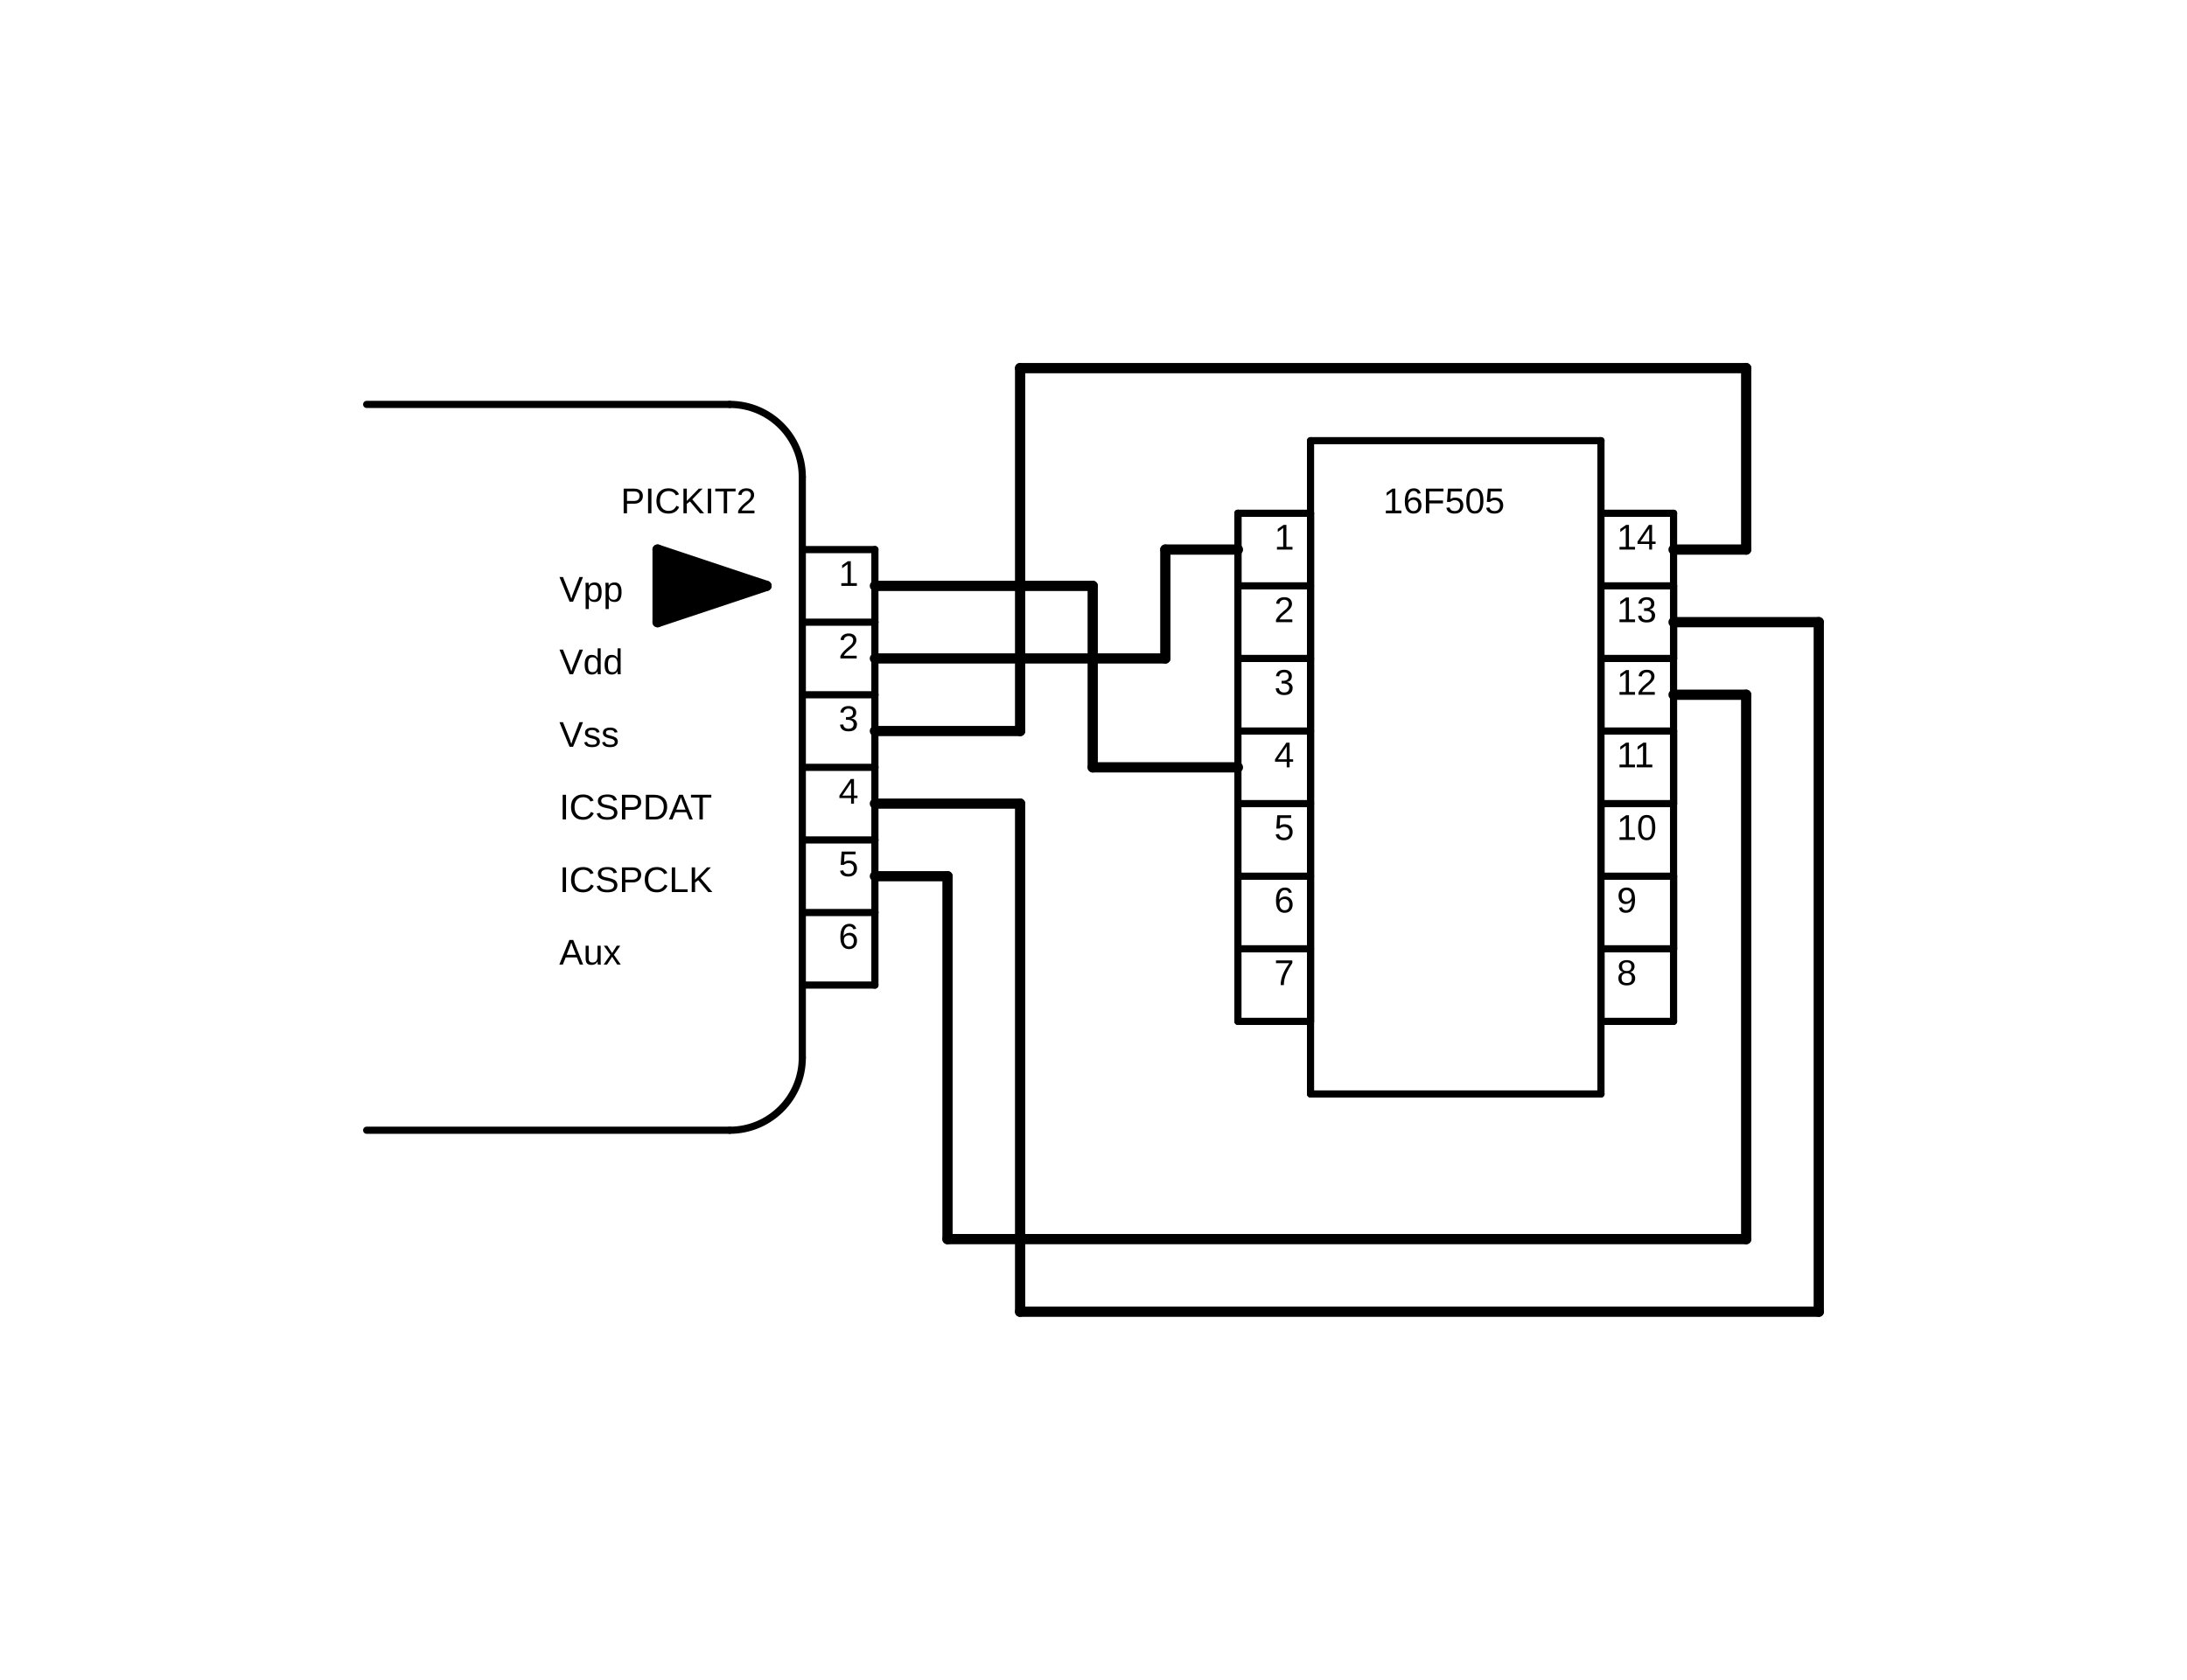
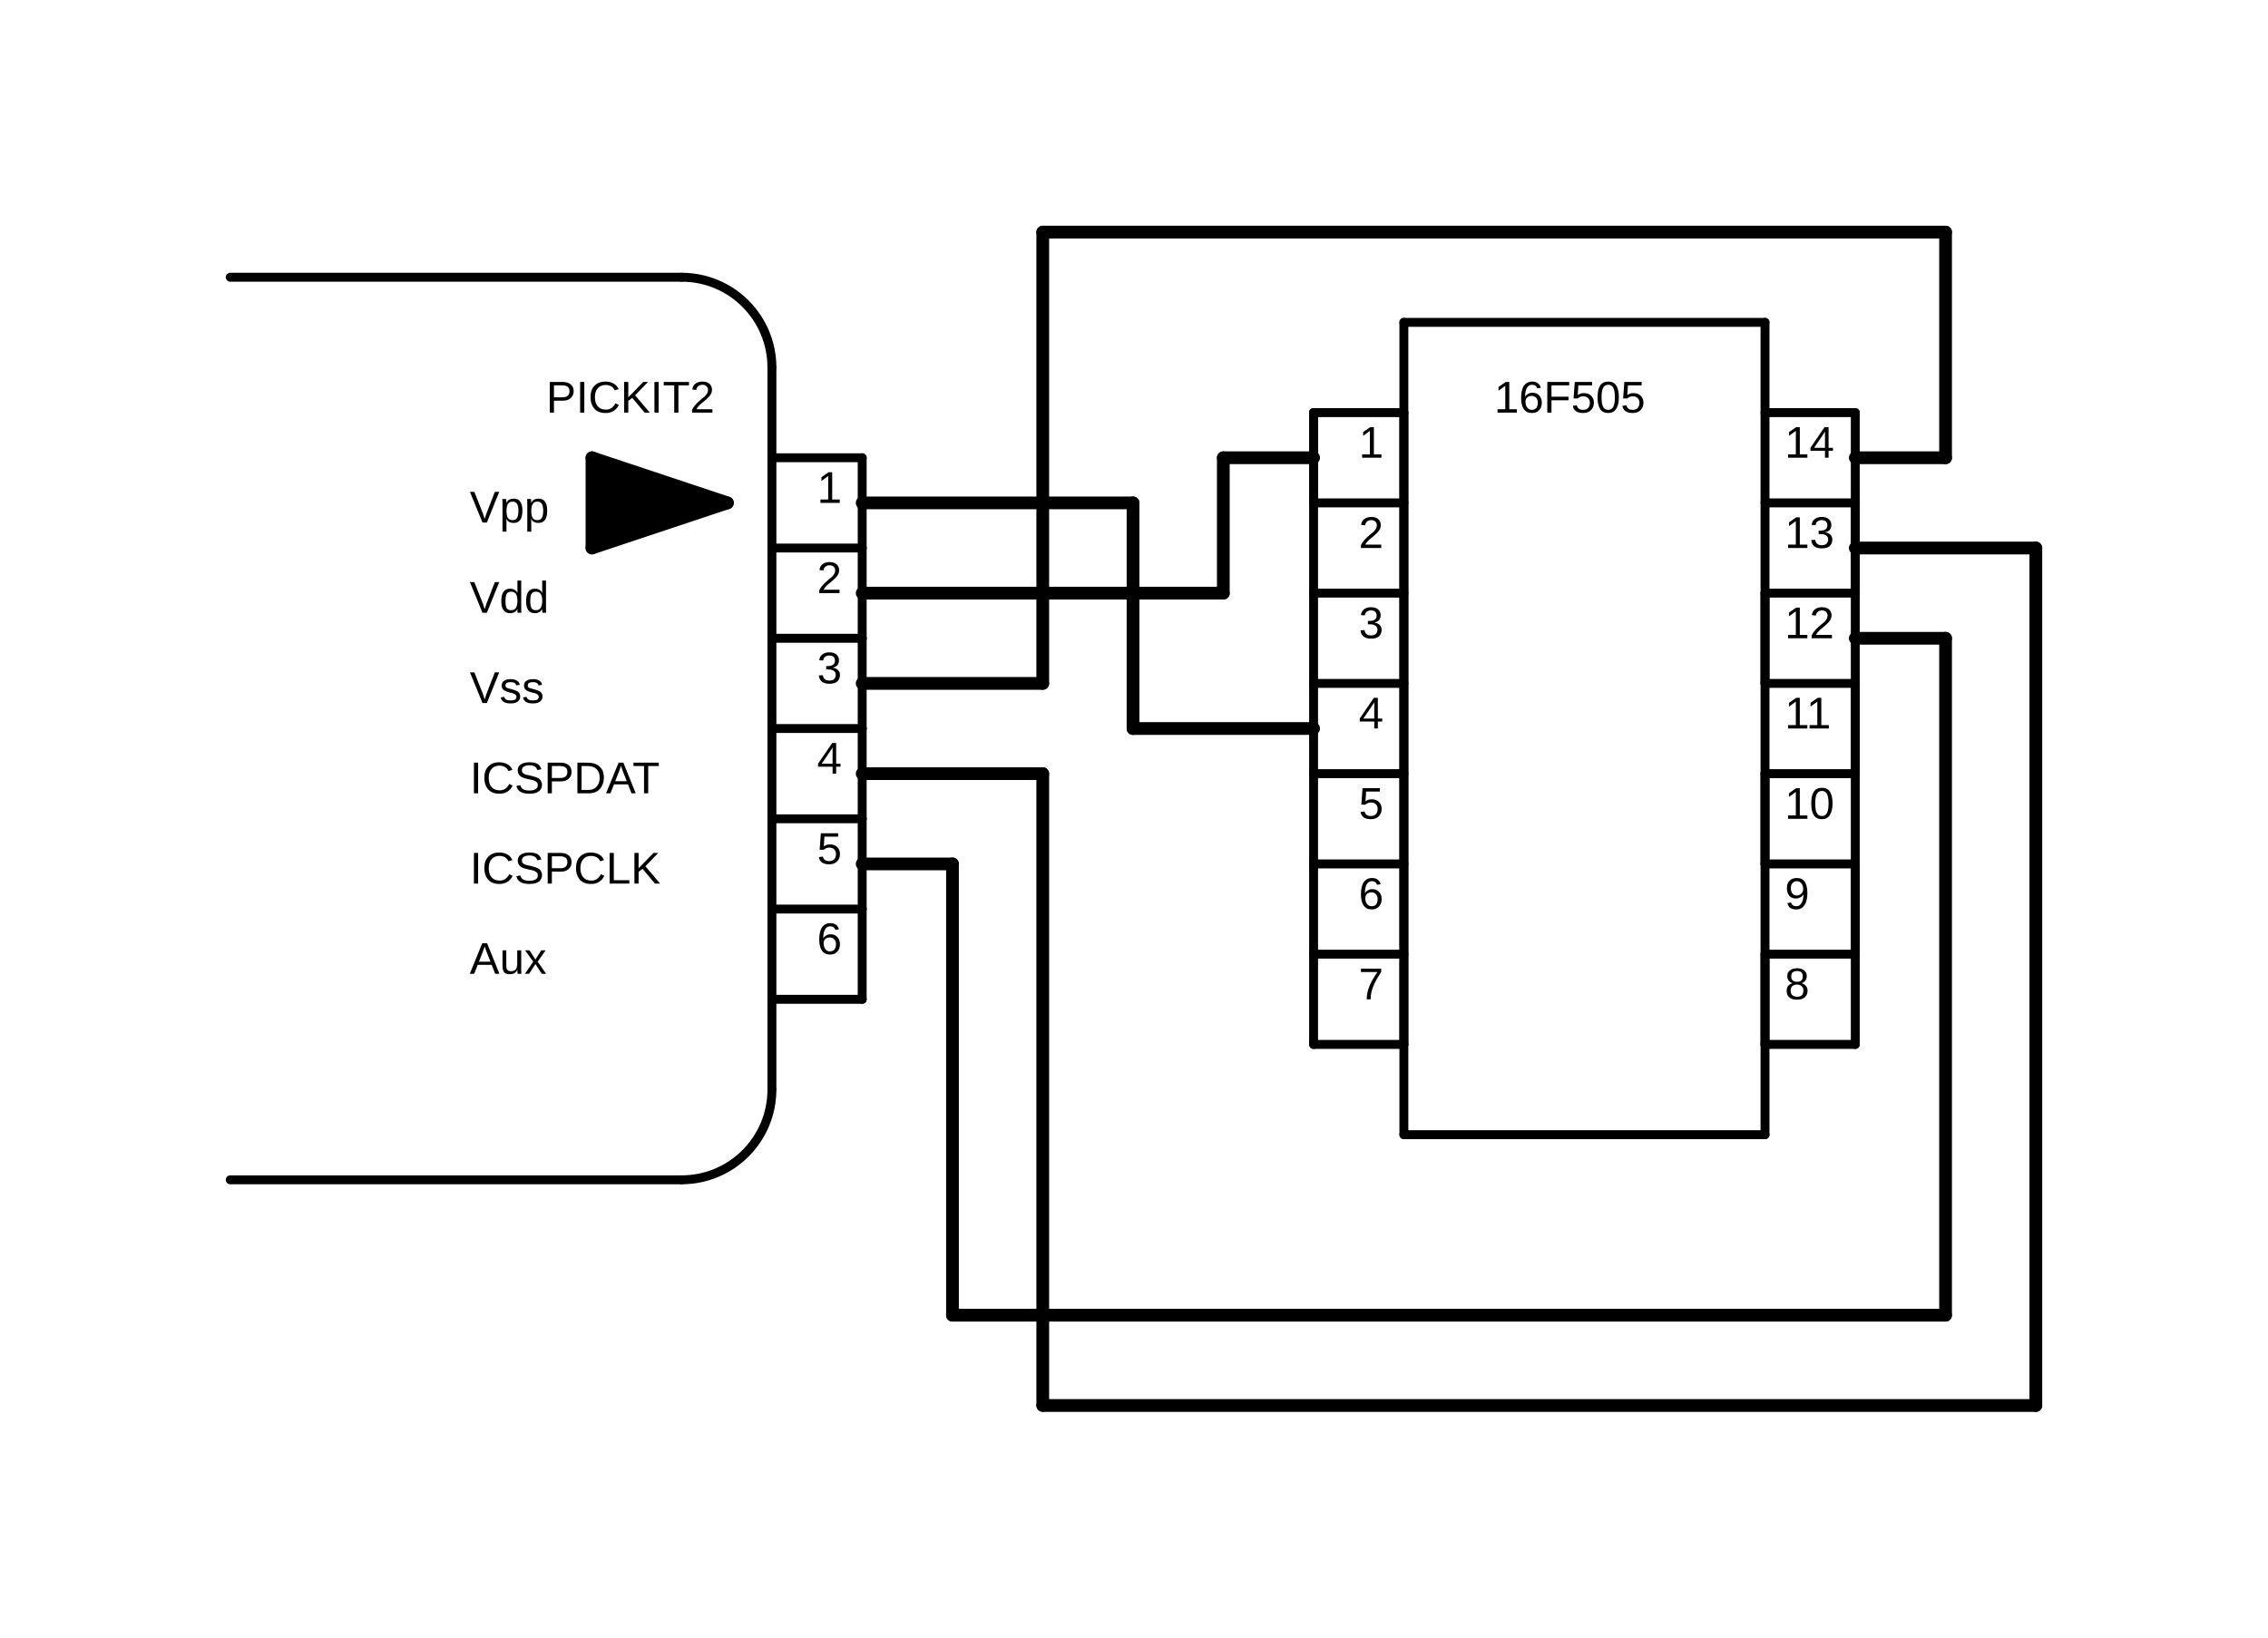
- <svg xmlns="http://www.w3.org/2000/svg" width="60.243mm" height="46.286mm" viewBox="0 0 213.461 164.006" id="svg2" version="1.1">
+ <svg xmlns="http://www.w3.org/2000/svg" width="50.243mm" height="36.286mm" viewBox="0 0 178.027 128.573" id="svg2" version="1.1">
  <defs id="defs4">
    <marker style="overflow:visible" refY="0" refX="0" orient="auto" id="DistanceX">
      <path id="path3362" style="stroke:#000000;stroke-width:0.5" d="M 3,-3 -3,3 M 0,-5 0,5" />
    </marker>
    <pattern y="0" x="0" width="8" patternUnits="userSpaceOnUse" id="Hatch" height="8">
      <path id="path3365" stroke-width="0.25" stroke="#000000" linecap="square" d="M8 4 l-4,4" />
      <path id="path3367" stroke-width="0.25" stroke="#000000" linecap="square" d="M6 2 l-4,4" />
      <path id="path3369" stroke-width="0.25" stroke="#000000" linecap="square" d="M4 0 l-4,4" />
    </pattern>
    <symbol id="*Model_Space" />
    <symbol id="*Paper_Space" />
    <symbol id="*Paper_Space0" />
  </defs>
-   <g id="layer1" transform="translate(-148.984,-219.6447)">
+   <g id="layer1" transform="translate(-166.7006,-237.3613)">
    <path d="m 213.168,273.301 10.63,3.543 -10.63,3.543 0,-7.087 z" style="fill:#000000" id="path3376" />
    <path d="m 213.168,273.301 10.63,3.543" style="fill:none;stroke:#000000;stroke-linecap:round" id="path3378" />
    <path d="m 223.798,276.845 -10.63,3.543" style="fill:none;stroke:#000000;stroke-linecap:round" id="path3380" />
    <path d="m 213.168,280.388 0,-7.087" style="fill:none;stroke:#000000;stroke-linecap:round" id="path3382" />
    <text style="font-size:3.5px;line-height:125%;font-family:Arial;fill:#000000" x="230.835" y="276.845" id="text3384">
      <tspan y="276.845" x="230.835" id="tspan3386">1</tspan>
    </text>
    <text style="font-size:3.5px;line-height:125%;font-family:Arial;fill:#000000" x="230.835" y="283.931" id="text3388">
      <tspan y="283.931" x="230.835" id="tspan3390">2</tspan>
    </text>
    <text style="font-size:3.5px;line-height:125%;font-family:Arial;fill:#000000" x="230.835" y="291.018" id="text3392">
      <tspan y="291.018" x="230.835" id="tspan3394">3</tspan>
    </text>
    <text style="font-size:3.5px;line-height:125%;font-family:Arial;fill:#000000" x="230.835" y="298.105" id="text3396">
      <tspan y="298.105" x="230.835" id="tspan3398">4</tspan>
    </text>
    <text style="font-size:3.5px;line-height:125%;font-family:Arial;fill:#000000" x="230.835" y="305.191" id="text3400">
      <tspan y="305.191" x="230.835" id="tspan3402">5</tspan>
    </text>
    <text style="font-size:3.5px;line-height:125%;font-family:Arial;fill:#000000" x="230.835" y="312.278" id="text3404">
      <tspan y="312.278" x="230.835" id="tspan3406">6</tspan>
    </text>
    <text style="font-size:3.5px;line-height:125%;font-family:Arial;fill:#000000" x="283.985" y="269.758" id="text3408">
      <tspan y="269.758" x="283.985" id="tspan3410">16F505</tspan>
    </text>
    <text style="font-size:3.5px;line-height:125%;font-family:Arial;fill:#000000" x="273.355" y="273.301" id="text3412">
      <tspan y="273.301" x="273.355" id="tspan3414">1</tspan>
    </text>
    <text style="font-size:3.5px;line-height:125%;font-family:Arial;fill:#000000" x="273.355" y="280.388" id="text3416">
      <tspan y="280.388" x="273.355" id="tspan3418">2</tspan>
    </text>
    <text style="font-size:3.5px;line-height:125%;font-family:Arial;fill:#000000" x="273.355" y="287.475" id="text3420">
      <tspan y="287.475" x="273.355" id="tspan3422">3</tspan>
    </text>
    <text style="font-size:3.5px;line-height:125%;font-family:Arial;fill:#000000" x="273.355" y="294.561" id="text3424">
      <tspan y="294.561" x="273.355" id="tspan3426">4</tspan>
    </text>
    <text style="font-size:3.5px;line-height:125%;font-family:Arial;fill:#000000" x="273.355" y="301.648" id="text3428">
      <tspan y="301.648" x="273.355" id="tspan3430">5</tspan>
    </text>
    <text style="font-size:3.5px;line-height:125%;font-family:Arial;fill:#000000" x="273.355" y="308.735" id="text3432">
      <tspan y="308.735" x="273.355" id="tspan3434">6</tspan>
    </text>
    <text style="font-size:3.5px;line-height:125%;font-family:Arial;fill:#000000" x="273.355" y="315.821" id="text3436">
      <tspan y="315.821" x="273.355" id="tspan3438">7</tspan>
    </text>
    <text style="font-size:3.5px;line-height:125%;font-family:Arial;fill:#000000" x="306.788" y="308.735" id="text3440">
      <tspan y="308.735" x="306.788" id="tspan3442">9</tspan>
    </text>
    <text style="font-size:3.5px;line-height:125%;font-family:Arial;fill:#000000" x="306.788" y="301.648" id="text3444">
      <tspan y="301.648" x="306.788" id="tspan3446">10</tspan>
    </text>
    <text style="font-size:3.5px;line-height:125%;font-family:Arial;fill:#000000" x="306.788" y="315.821" id="text3448">
      <tspan y="315.821" x="306.788" id="tspan3450">8</tspan>
    </text>
    <text style="font-size:3.5px;line-height:125%;font-family:Arial;fill:#000000" x="306.788" y="294.561" id="text3452">
      <tspan y="294.561" x="306.788" id="tspan3454">11</tspan>
    </text>
    <text style="font-size:3.5px;line-height:125%;font-family:Arial;fill:#000000" x="306.788" y="287.475" id="text3456">
      <tspan y="287.475" x="306.788" id="tspan3458">12</tspan>
    </text>
    <text style="font-size:3.5px;line-height:125%;font-family:Arial;fill:#000000" x="306.788" y="280.388" id="text3460">
      <tspan y="280.388" x="306.788" id="tspan3462">13</tspan>
    </text>
    <text style="font-size:3.5px;line-height:125%;font-family:Arial;fill:#000000" x="306.788" y="273.301" id="text3464">
      <tspan y="273.301" x="306.788" id="tspan3466">14</tspan>
    </text>
    <path d="m 319.418,340.624 0,-53.15" style="fill:none;stroke:#000000;stroke-linecap:round" id="path3468" />
    <path d="m 319.418,287.475 -7.087,0" style="fill:none;stroke:#000000;stroke-linecap:round" id="path3470" />
    <path d="m 326.504,347.711 0,-67.323" style="fill:none;stroke:#000000;stroke-linecap:round" id="path3472" />
    <path d="m 326.504,280.388 -14.173,0" style="fill:none;stroke:#000000;stroke-linecap:round" id="path3474" />
    <path d="m 234.378,283.931 28.346,0" style="fill:none;stroke:#000000;stroke-linecap:round" id="path3476" />
    <path d="m 262.725,283.931 0,-10.63" style="fill:none;stroke:#000000;stroke-linecap:round" id="path3478" />
    <path d="m 262.725,273.301 7.087,0" style="fill:none;stroke:#000000;stroke-linecap:round" id="path3480" />
    <path d="m 234.378,276.845 21.26,0" style="fill:none;stroke:#000000;stroke-linecap:round" id="path3482" />
    <path d="m 255.638,276.845 0,17.717" style="fill:none;stroke:#000000;stroke-linecap:round" id="path3484" />
    <path d="m 255.638,294.561 14.173,0" style="fill:none;stroke:#000000;stroke-linecap:round" id="path3486" />
    <path d="m 234.378,291.018 14.173,0" style="fill:none;stroke:#000000;stroke-linecap:round" id="path3488" />
    <path d="m 248.552,291.018 0,-35.433" style="fill:none;stroke:#000000;stroke-linecap:round" id="path3490" />
    <path d="m 248.552,255.585 70.866,0" style="fill:none;stroke:#000000;stroke-linecap:round" id="path3492" />
    <path d="m 319.418,255.585 0,17.716" style="fill:none;stroke:#000000;stroke-linecap:round" id="path3494" />
    <path d="m 319.418,273.301 -7.087,0" style="fill:none;stroke:#000000;stroke-linecap:round" id="path3496" />
    <path d="m 241.465,305.191 0,35.433" style="fill:none;stroke:#000000;stroke-linecap:round" id="path3498" />
    <path d="m 234.378,305.191 7.087,0" style="fill:none;stroke:#000000;stroke-linecap:round" id="path3500" />
    <path d="m 241.465,340.624 77.953,0" style="fill:none;stroke:#000000;stroke-linecap:round" id="path3502" />
    <path d="m 234.378,298.105 14.173,0" style="fill:none;stroke:#000000;stroke-linecap:round" id="path3504" />
    <path d="m 248.552,298.105 0,49.606" style="fill:none;stroke:#000000;stroke-linecap:round" id="path3506" />
    <path d="m 248.552,347.711 77.953,0" style="fill:none;stroke:#000000;stroke-linecap:round" id="path3508" />
    <path d="m 269.811,269.758 0,7.087" style="fill:none;stroke:#000000;stroke-width:0.7;stroke-linecap:round" id="path3510" />
    <path d="m 305.245,319.364 0,-7.087" style="fill:none;stroke:#000000;stroke-width:0.7;stroke-linecap:round" id="path3512" />
    <path d="m 312.331,312.278 0,-7.087" style="fill:none;stroke:#000000;stroke-width:0.7;stroke-linecap:round" id="path3514" />
    <path d="m 305.245,305.191 0,-7.087" style="fill:none;stroke:#000000;stroke-width:0.7;stroke-linecap:round" id="path3516" />
    <path d="m 312.331,298.105 0,-7.087" style="fill:none;stroke:#000000;stroke-width:0.7;stroke-linecap:round" id="path3518" />
    <path d="m 305.245,291.018 0,-7.087" style="fill:none;stroke:#000000;stroke-width:0.7;stroke-linecap:round" id="path3520" />
    <path d="m 312.331,283.931 0,-7.087" style="fill:none;stroke:#000000;stroke-width:0.7;stroke-linecap:round" id="path3522" />
    <path d="m 276.898,319.364 0,-49.606" style="fill:none;stroke:#000000;stroke-width:0.7;stroke-linecap:round" id="path3524" />
    <path d="m 227.292,315.821 7.087,0" style="fill:none;stroke:#000000;stroke-width:0.7;stroke-linecap:round" id="path3526" />
    <path d="m 234.378,315.821 0,-7.087" style="fill:none;stroke:#000000;stroke-width:0.7;stroke-linecap:round" id="path3528" />
    <path d="m 234.378,308.735 -7.087,0" style="fill:none;stroke:#000000;stroke-width:0.7;stroke-linecap:round" id="path3530" />
    <path d="m 234.378,308.735 0,-7.087" style="fill:none;stroke:#000000;stroke-width:0.7;stroke-linecap:round" id="path3532" />
    <path d="m 234.378,301.648 -7.087,0" style="fill:none;stroke:#000000;stroke-width:0.7;stroke-linecap:round" id="path3534" />
    <path d="m 234.378,301.648 0,-7.087" style="fill:none;stroke:#000000;stroke-width:0.7;stroke-linecap:round" id="path3536" />
    <path d="m 234.378,294.561 -7.087,0" style="fill:none;stroke:#000000;stroke-width:0.7;stroke-linecap:round" id="path3538" />
    <path d="m 234.378,294.561 0,-7.087" style="fill:none;stroke:#000000;stroke-width:0.7;stroke-linecap:round" id="path3540" />
    <path d="m 234.378,287.475 -7.087,0" style="fill:none;stroke:#000000;stroke-width:0.7;stroke-linecap:round" id="path3542" />
    <path d="m 234.378,287.475 0,-7.087" style="fill:none;stroke:#000000;stroke-width:0.7;stroke-linecap:round" id="path3544" />
    <path d="m 234.378,280.388 -7.087,0" style="fill:none;stroke:#000000;stroke-width:0.7;stroke-linecap:round" id="path3546" />
    <path d="m 234.378,280.388 0,-7.087" style="fill:none;stroke:#000000;stroke-width:0.7;stroke-linecap:round" id="path3548" />
    <path d="m 234.378,273.301 -7.087,0" style="fill:none;stroke:#000000;stroke-width:0.7;stroke-linecap:round" id="path3550" />
    <path d="m 269.811,269.758 0,49.606" style="fill:none;stroke:#000000;stroke-width:0.7;stroke-linecap:round" id="path3552" />
    <path d="m 269.811,319.364 7.087,0" style="fill:none;stroke:#000000;stroke-width:0.7;stroke-linecap:round" id="path3554" />
    <path d="m 276.898,269.758 -7.087,0" style="fill:none;stroke:#000000;stroke-width:0.7;stroke-linecap:round" id="path3556" />
    <path d="m 269.811,276.845 7.087,0" style="fill:none;stroke:#000000;stroke-width:0.7;stroke-linecap:round" id="path3558" />
    <path d="m 269.811,283.931 7.087,0" style="fill:none;stroke:#000000;stroke-width:0.7;stroke-linecap:round" id="path3560" />
    <path d="m 269.811,291.018 7.087,0" style="fill:none;stroke:#000000;stroke-width:0.7;stroke-linecap:round" id="path3562" />
    <path d="m 269.811,298.105 7.087,0" style="fill:none;stroke:#000000;stroke-width:0.7;stroke-linecap:round" id="path3564" />
    <path d="m 269.811,305.191 7.087,0" style="fill:none;stroke:#000000;stroke-width:0.7;stroke-linecap:round" id="path3566" />
    <path d="m 269.811,312.278 7.087,0" style="fill:none;stroke:#000000;stroke-width:0.7;stroke-linecap:round" id="path3568" />
    <path d="m 305.245,269.758 7.087,0" style="fill:none;stroke:#000000;stroke-width:0.7;stroke-linecap:round" id="path3570" />
    <path d="m 312.331,269.758 0,49.606" style="fill:none;stroke:#000000;stroke-width:0.7;stroke-linecap:round" id="path3572" />
    <path d="m 312.331,319.364 -7.087,0" style="fill:none;stroke:#000000;stroke-width:0.7;stroke-linecap:round" id="path3574" />
    <path d="m 305.245,312.278 7.087,0" style="fill:none;stroke:#000000;stroke-width:0.7;stroke-linecap:round" id="path3576" />
    <path d="m 312.331,305.191 -7.087,0" style="fill:none;stroke:#000000;stroke-width:0.7;stroke-linecap:round" id="path3578" />
    <path d="m 305.245,298.105 7.087,0" style="fill:none;stroke:#000000;stroke-width:0.7;stroke-linecap:round" id="path3580" />
    <path d="m 312.331,291.018 -7.087,0" style="fill:none;stroke:#000000;stroke-width:0.7;stroke-linecap:round" id="path3582" />
    <path d="m 305.245,283.931 7.087,0" style="fill:none;stroke:#000000;stroke-width:0.7;stroke-linecap:round" id="path3584" />
    <path d="m 312.331,276.845 -7.087,0" style="fill:none;stroke:#000000;stroke-width:0.7;stroke-linecap:round" id="path3586" />
    <path d="m 184.772,259.128 35.433,0" style="fill:none;stroke:#000000;stroke-width:0.7;stroke-linecap:round" id="path3588" />
    <path d="m 227.292,266.215 0,56.693" style="fill:none;stroke:#000000;stroke-width:0.7;stroke-linecap:round" id="path3590" />
    <path d="m 184.772,329.994 35.433,0" style="fill:none;stroke:#000000;stroke-width:0.7;stroke-linecap:round" id="path3592" />
    <path d="m 220.205,329.994 a 7.087,7.087 0 0 0 7.087,-7.087" style="fill:none;stroke:#000000;stroke-width:0.7;stroke-linecap:round" id="path3594" />
    <path d="m 227.292,266.215 a 7.087,7.087 0 0 0 -7.087,-7.087" style="fill:none;stroke:#000000;stroke-width:0.7;stroke-linecap:round" id="path3596" />
    <path d="m 276.898,262.672 0,63.779" style="fill:none;stroke:#000000;stroke-width:0.7;stroke-linecap:round" id="path3598" />
    <path d="m 276.898,326.451 28.346,0" style="fill:none;stroke:#000000;stroke-width:0.7;stroke-linecap:round" id="path3600" />
    <path d="m 305.245,326.451 0,-63.779" style="fill:none;stroke:#000000;stroke-width:0.7;stroke-linecap:round" id="path3602" />
    <path d="m 305.245,262.672 -28.346,0" style="fill:none;stroke:#000000;stroke-width:0.7;stroke-linecap:round" id="path3604" />
    <text style="font-size:3.5px;line-height:125%;font-family:Arial;fill:#000000" x="203.575" y="299.648" id="text3606">
      <tspan y="299.648" x="203.575" id="tspan3608">ICSPDAT</tspan>
    </text>
    <text style="font-size:3.5px;line-height:125%;font-family:Arial;fill:#000000" x="203.575" y="306.735" id="text3610">
      <tspan y="306.735" x="203.575" id="tspan3612">ICSPCLK</tspan>
    </text>
    <text style="font-size:3.5px;line-height:125%;font-family:Arial;fill:#000000" x="203.575" y="292.561" id="text3614">
      <tspan y="292.561" x="203.575" id="tspan3616">Vss</tspan>
    </text>
    <text style="font-size:3.5px;line-height:125%;font-family:Arial;fill:#000000" x="203.575" y="285.475" id="text3618">
      <tspan y="285.475" x="203.575" id="tspan3620">Vdd</tspan>
    </text>
    <text style="font-size:3.5px;line-height:125%;font-family:Arial;fill:#000000" x="203.575" y="278.388" id="text3622">
      <tspan y="278.388" x="203.575" id="tspan3624">Vpp</tspan>
    </text>
    <text style="font-size:3.5px;line-height:125%;font-family:Arial;fill:#000000" x="203.575" y="313.821" id="text3626">
      <tspan y="313.821" x="203.575" id="tspan3628">Aux</tspan>
    </text>
    <text style="font-size:3.5px;line-height:125%;font-family:Arial;fill:#000000" x="209.575" y="269.758" id="text3630">
      <tspan y="269.758" x="209.575" id="tspan3632">PICKIT2</tspan>
    </text>
  </g>
</svg>
